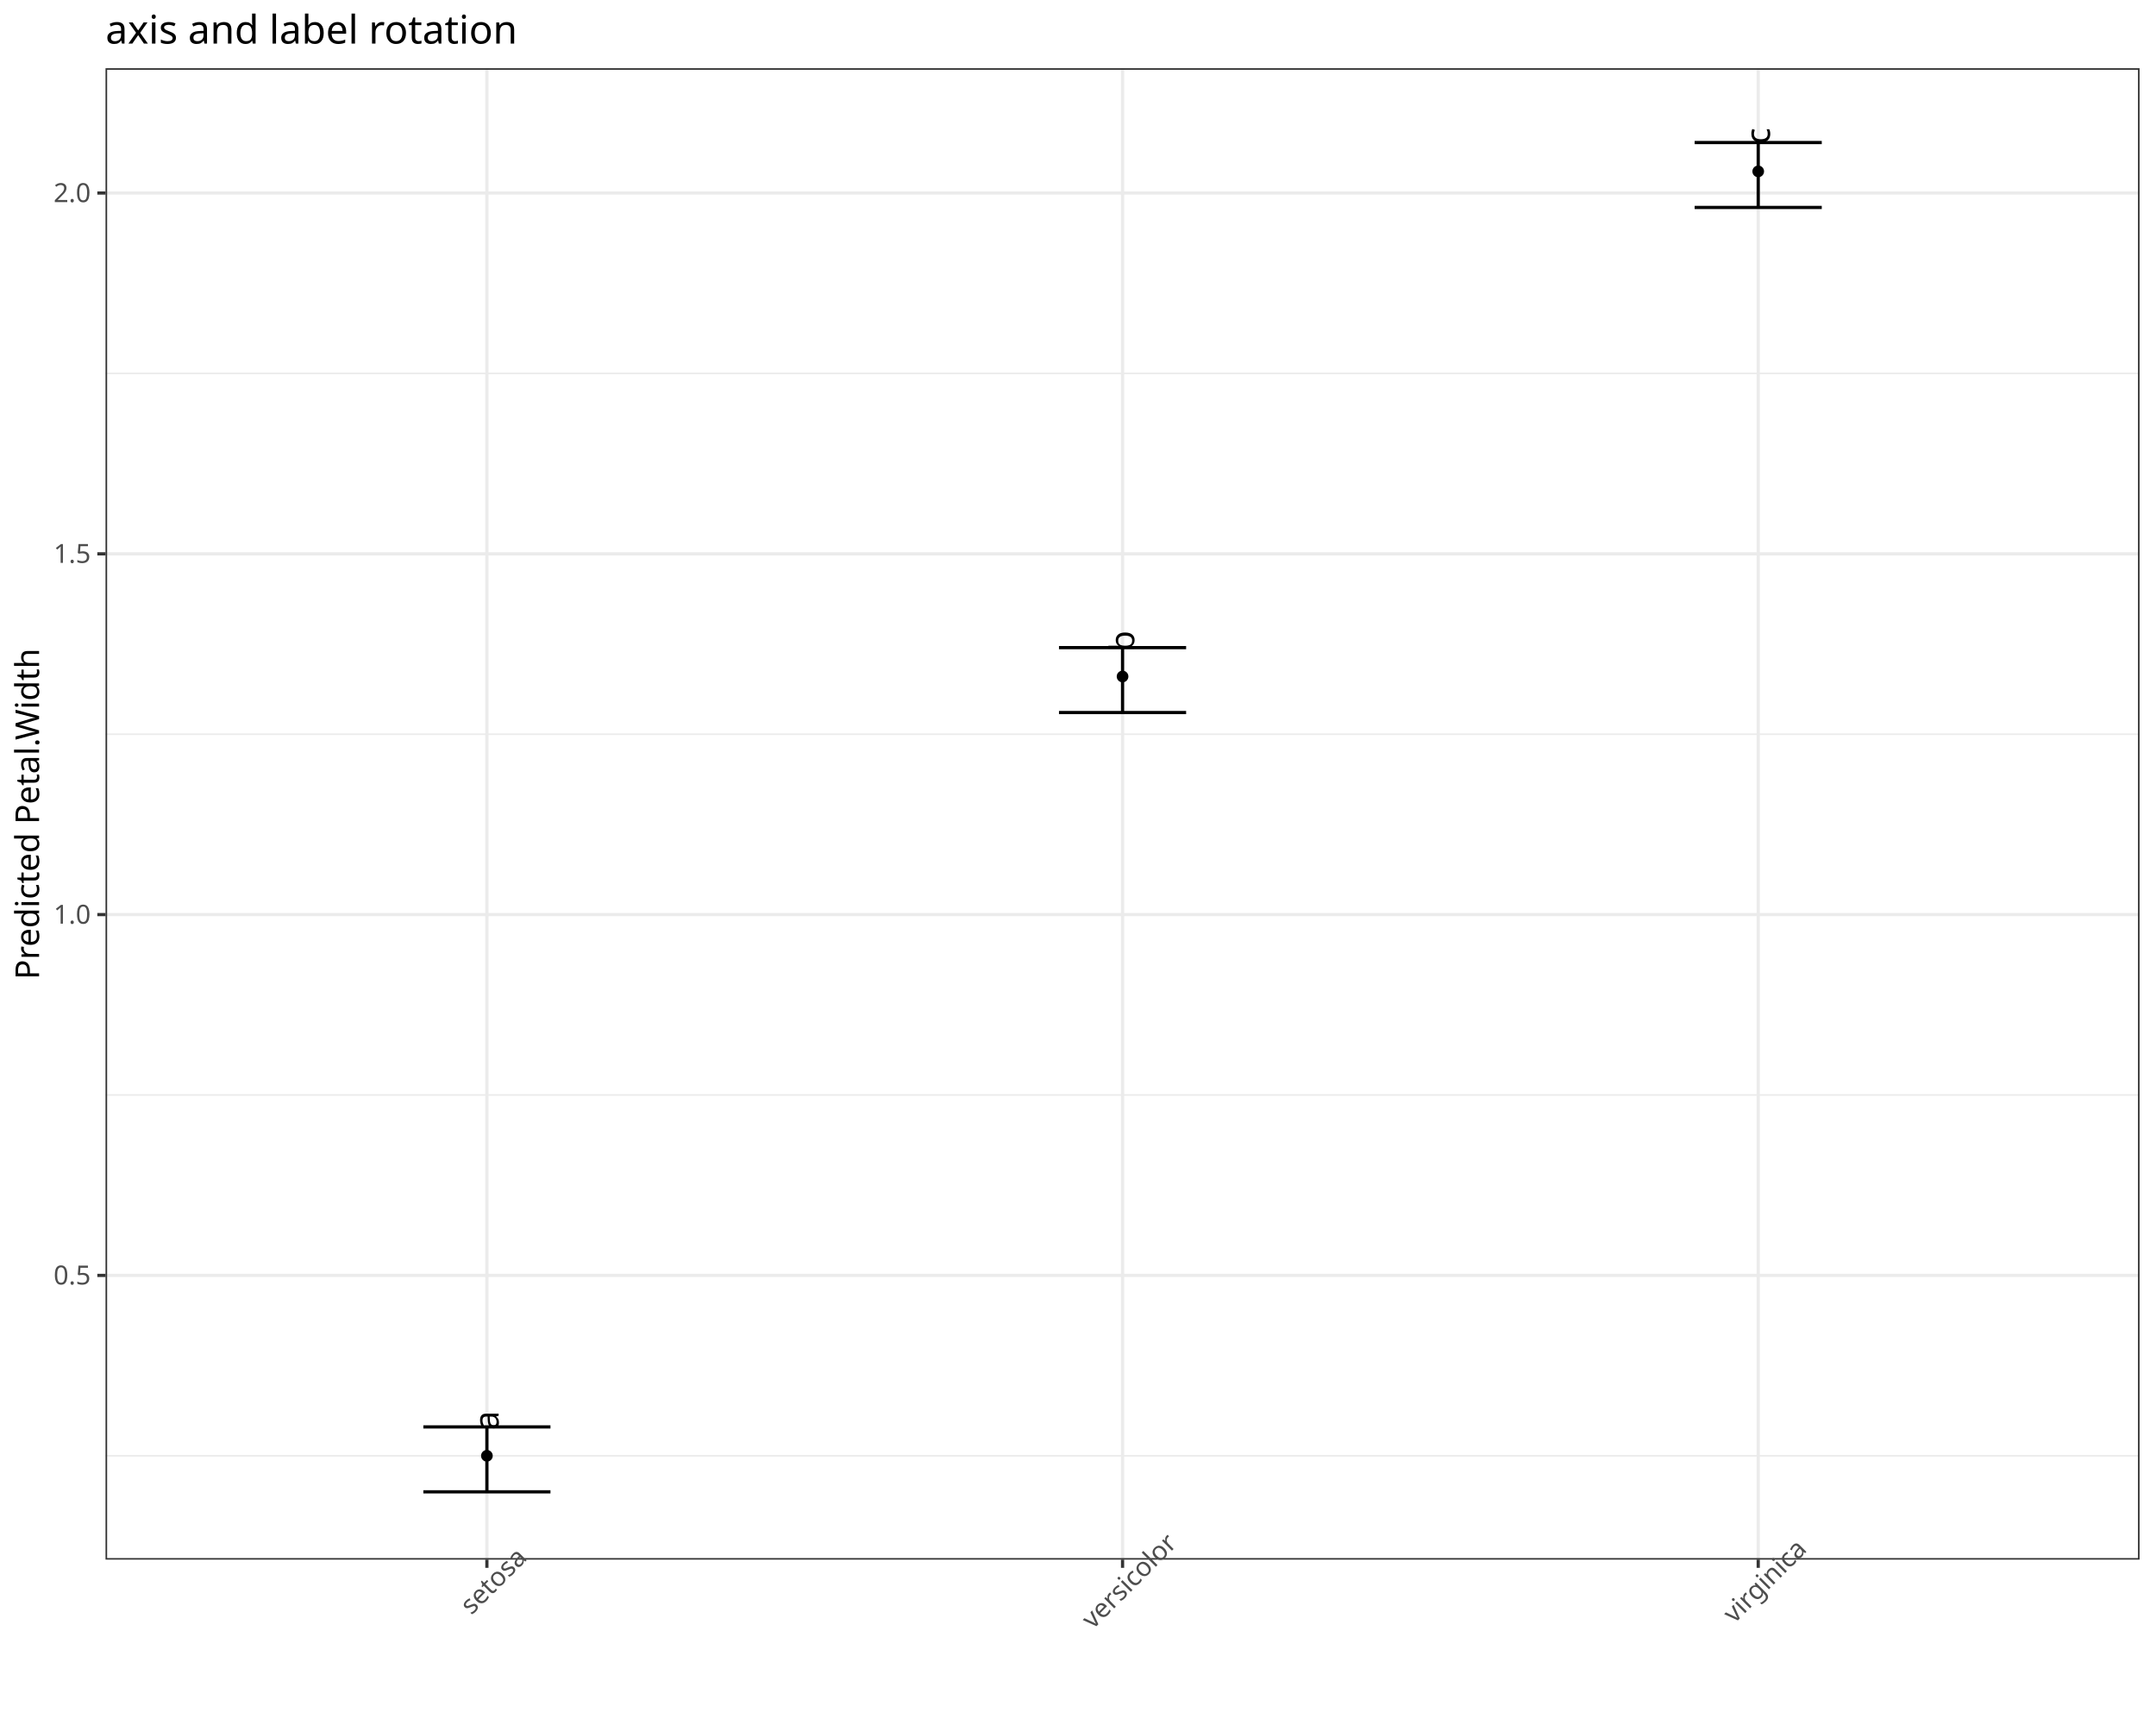
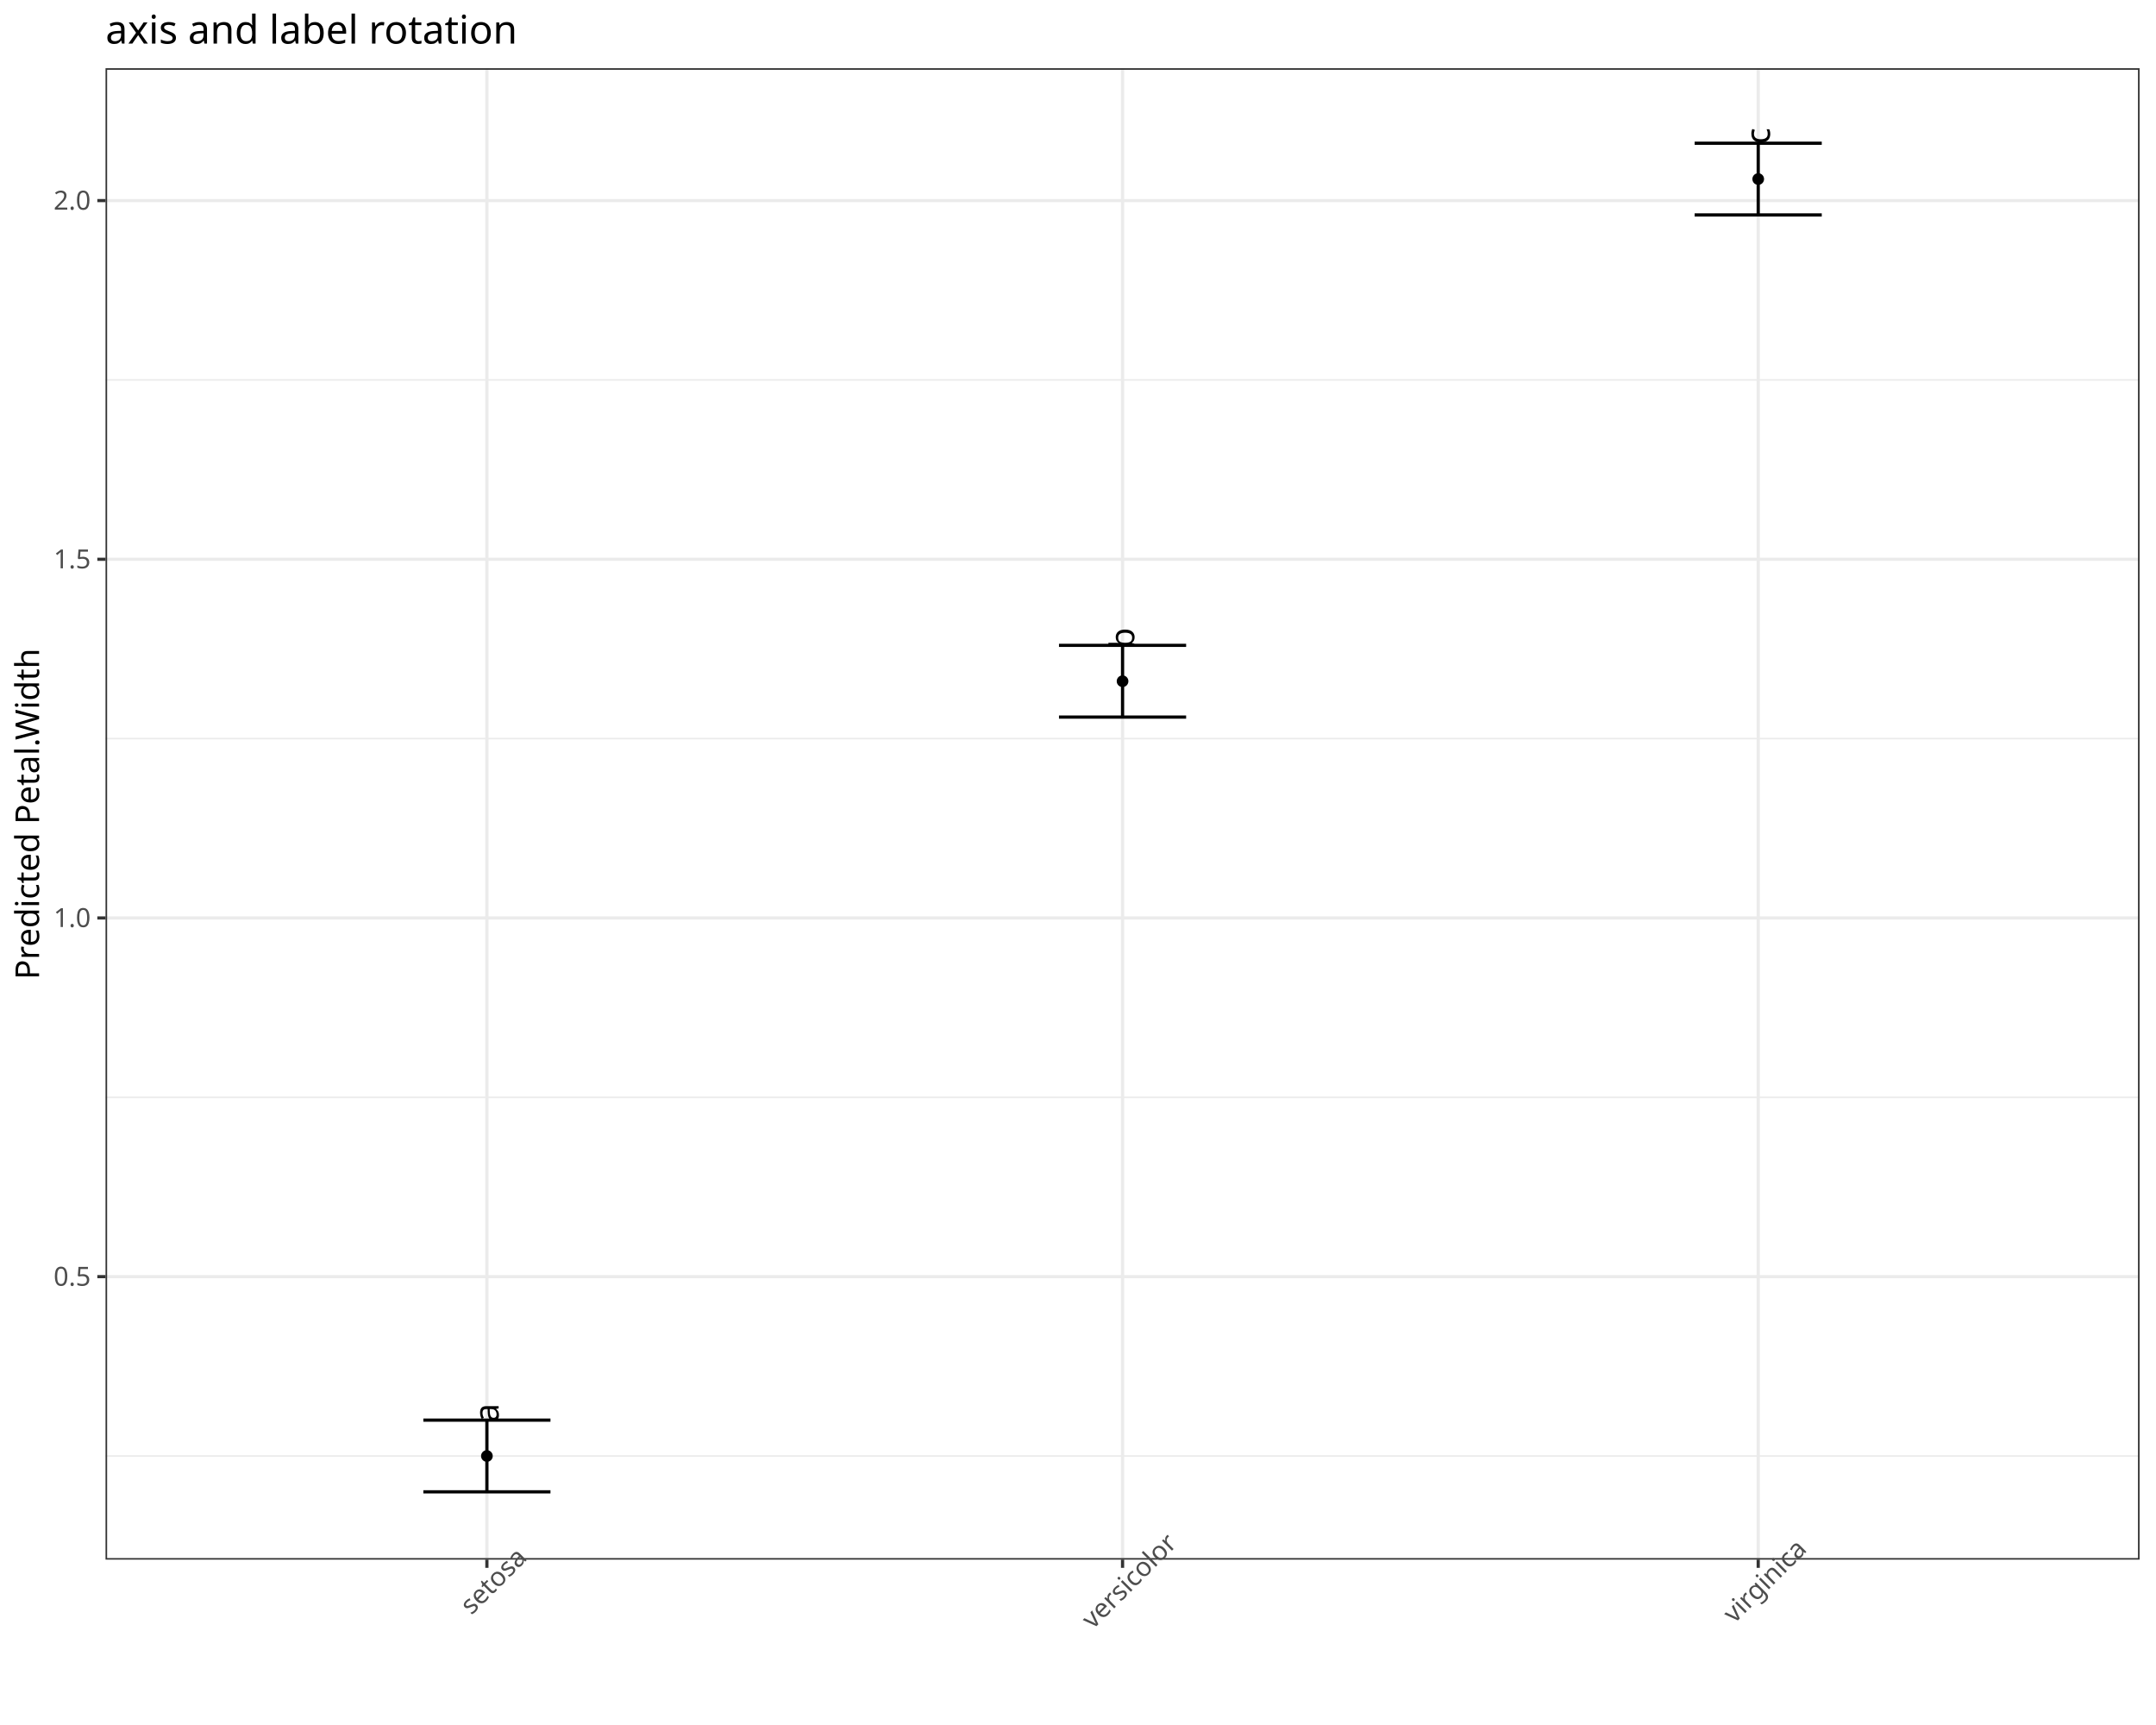
<svg xmlns="http://www.w3.org/2000/svg" class="svglite" data-engine-version="2.0" width="720.00pt" height="576.00pt" viewBox="0 0 720.00 576.00">
  <defs>
    <style type="text/css">
    .svglite line, .svglite polyline, .svglite polygon, .svglite path, .svglite rect, .svglite circle {
      fill: none;
      stroke: #000000;
      stroke-linecap: round;
      stroke-linejoin: round;
      stroke-miterlimit: 10.00;
    }
  </style>
  </defs>
  <rect width="100%" height="100%" style="stroke: none; fill: #FFFFFF;" />
  <defs>
    <clipPath id="cpMC4wMHw3MjAuMDB8MC4wMHw1NzYuMDA=">
      <rect x="0.00" y="0.00" width="720.00" height="576.00" />
    </clipPath>
  </defs>
  <g clip-path="url(#cpMC4wMHw3MjAuMDB8MC4wMHw1NzYuMDA=)">
    <rect x="0.00" y="0.00" width="720.00" height="576.00" style="stroke-width: 1.07; stroke: #FFFFFF; fill: #FFFFFF;" />
  </g>
  <defs>
    <clipPath id="cpMzUuMjR8NzE0LjUyfDIyLjc4fDUyMC43OQ==">
      <rect x="35.24" y="22.78" width="679.28" height="498.01" />
    </clipPath>
  </defs>
  <g clip-path="url(#cpMzUuMjR8NzE0LjUyfDIyLjc4fDUyMC43OQ==)">
    <rect x="35.24" y="22.78" width="679.28" height="498.01" style="stroke-width: 1.07; stroke: none; fill: #FFFFFF;" />
-     <polyline points="35.24,486.11 714.52,486.11 " style="stroke-width: 0.53; stroke: #EBEBEB; stroke-linecap: butt;" />
-     <polyline points="35.24,365.63 714.52,365.63 " style="stroke-width: 0.53; stroke: #EBEBEB; stroke-linecap: butt;" />
-     <polyline points="35.24,245.16 714.52,245.16 " style="stroke-width: 0.53; stroke: #EBEBEB; stroke-linecap: butt;" />
-     <polyline points="35.24,124.69 714.52,124.69 " style="stroke-width: 0.53; stroke: #EBEBEB; stroke-linecap: butt;" />
-     <polyline points="35.24,425.87 714.52,425.87 " style="stroke-width: 1.07; stroke: #EBEBEB; stroke-linecap: butt;" />
-     <polyline points="35.24,305.40 714.52,305.40 " style="stroke-width: 1.07; stroke: #EBEBEB; stroke-linecap: butt;" />
-     <polyline points="35.24,184.93 714.52,184.93 " style="stroke-width: 1.07; stroke: #EBEBEB; stroke-linecap: butt;" />
-     <polyline points="35.24,64.45 714.52,64.45 " style="stroke-width: 1.07; stroke: #EBEBEB; stroke-linecap: butt;" />
+     <polyline points="35.24,486.18 714.52,486.18 " style="stroke-width: 0.53; stroke: #EBEBEB; stroke-linecap: butt;" />
+     <polyline points="35.24,366.41 714.52,366.41 " style="stroke-width: 0.53; stroke: #EBEBEB; stroke-linecap: butt;" />
+     <polyline points="35.24,246.63 714.52,246.63 " style="stroke-width: 0.53; stroke: #EBEBEB; stroke-linecap: butt;" />
+     <polyline points="35.24,126.86 714.52,126.86 " style="stroke-width: 0.53; stroke: #EBEBEB; stroke-linecap: butt;" />
+     <polyline points="35.24,426.29 714.52,426.29 " style="stroke-width: 1.07; stroke: #EBEBEB; stroke-linecap: butt;" />
+     <polyline points="35.24,306.52 714.52,306.52 " style="stroke-width: 1.07; stroke: #EBEBEB; stroke-linecap: butt;" />
+     <polyline points="35.24,186.75 714.52,186.75 " style="stroke-width: 1.07; stroke: #EBEBEB; stroke-linecap: butt;" />
+     <polyline points="35.24,66.98 714.52,66.98 " style="stroke-width: 1.07; stroke: #EBEBEB; stroke-linecap: butt;" />
    <polyline points="162.60,520.79 162.60,22.78 " style="stroke-width: 1.07; stroke: #EBEBEB; stroke-linecap: butt;" />
    <polyline points="374.88,520.79 374.88,22.78 " style="stroke-width: 1.07; stroke: #EBEBEB; stroke-linecap: butt;" />
    <polyline points="587.16,520.79 587.16,22.78 " style="stroke-width: 1.07; stroke: #EBEBEB; stroke-linecap: butt;" />
-     <polyline points="141.38,476.47 183.83,476.47 " style="stroke-width: 1.07; stroke-linecap: butt;" />
-     <polyline points="162.60,476.47 162.60,498.15 " style="stroke-width: 1.07; stroke-linecap: butt;" />
+     <polyline points="141.38,474.20 183.83,474.20 " style="stroke-width: 1.07; stroke-linecap: butt;" />
+     <polyline points="162.60,474.20 162.60,498.15 " style="stroke-width: 1.07; stroke-linecap: butt;" />
    <polyline points="141.38,498.15 183.83,498.15 " style="stroke-width: 1.07; stroke-linecap: butt;" />
-     <polyline points="353.65,216.25 396.11,216.25 " style="stroke-width: 1.07; stroke-linecap: butt;" />
-     <polyline points="374.88,216.25 374.88,237.93 " style="stroke-width: 1.07; stroke-linecap: butt;" />
-     <polyline points="353.65,237.93 396.11,237.93 " style="stroke-width: 1.07; stroke-linecap: butt;" />
-     <polyline points="565.93,47.59 608.38,47.59 " style="stroke-width: 1.07; stroke-linecap: butt;" />
-     <polyline points="587.16,47.59 587.16,69.27 " style="stroke-width: 1.07; stroke-linecap: butt;" />
-     <polyline points="565.93,69.27 608.38,69.27 " style="stroke-width: 1.07; stroke-linecap: butt;" />
-     <text transform="translate(166.52,474.30) rotate(-90)" text-anchor="middle" style="font-size: 11.38px; font-family: sans;" textLength="6.33px" lengthAdjust="spacingAndGlyphs">a</text>
-     <text transform="translate(378.80,214.08) rotate(-90)" text-anchor="middle" style="font-size: 11.38px; font-family: sans;" textLength="6.33px" lengthAdjust="spacingAndGlyphs">b</text>
+     <polyline points="353.65,215.49 396.11,215.49 " style="stroke-width: 1.07; stroke-linecap: butt;" />
+     <polyline points="374.88,215.49 374.88,239.45 " style="stroke-width: 1.07; stroke-linecap: butt;" />
+     <polyline points="353.65,239.45 396.11,239.45 " style="stroke-width: 1.07; stroke-linecap: butt;" />
+     <polyline points="565.93,47.82 608.38,47.82 " style="stroke-width: 1.07; stroke-linecap: butt;" />
+     <polyline points="587.16,47.82 587.16,71.77 " style="stroke-width: 1.07; stroke-linecap: butt;" />
+     <polyline points="565.93,71.77 608.38,71.77 " style="stroke-width: 1.07; stroke-linecap: butt;" />
+     <text transform="translate(166.52,471.80) rotate(-90)" text-anchor="middle" style="font-size: 11.38px; font-family: sans;" textLength="6.33px" lengthAdjust="spacingAndGlyphs">a</text>
+     <text transform="translate(378.80,213.10) rotate(-90)" text-anchor="middle" style="font-size: 11.38px; font-family: sans;" textLength="6.33px" lengthAdjust="spacingAndGlyphs">b</text>
    <text transform="translate(591.07,45.42) rotate(-90)" text-anchor="middle" style="font-size: 11.38px; font-family: sans;" textLength="5.70px" lengthAdjust="spacingAndGlyphs">c</text>
-     <circle cx="162.60" cy="486.11" r="1.95" style="stroke-width: 0.71; stroke: none; fill: #000000;" />
-     <circle cx="374.88" cy="225.89" r="1.95" style="stroke-width: 0.71; stroke: none; fill: #000000;" />
-     <circle cx="587.16" cy="57.23" r="1.95" style="stroke-width: 0.71; stroke: none; fill: #000000;" />
+     <circle cx="162.60" cy="486.18" r="1.95" style="stroke-width: 0.71; stroke: none; fill: #000000;" />
+     <circle cx="374.88" cy="227.47" r="1.95" style="stroke-width: 0.71; stroke: none; fill: #000000;" />
+     <circle cx="587.16" cy="59.79" r="1.95" style="stroke-width: 0.71; stroke: none; fill: #000000;" />
    <rect x="35.24" y="22.78" width="679.28" height="498.01" style="stroke-width: 1.07; stroke: #333333;" />
  </g>
  <g clip-path="url(#cpMC4wMHw3MjAuMDB8MC4wMHw1NzYuMDA=)">
-     <text x="30.31" y="428.90" text-anchor="end" style="font-size: 8.80px; fill: #4D4D4D; font-family: sans;" textLength="12.23px" lengthAdjust="spacingAndGlyphs">0.5</text>
-     <text x="30.31" y="308.43" text-anchor="end" style="font-size: 8.80px; fill: #4D4D4D; font-family: sans;" textLength="12.23px" lengthAdjust="spacingAndGlyphs">1.0</text>
-     <text x="30.31" y="187.95" text-anchor="end" style="font-size: 8.80px; fill: #4D4D4D; font-family: sans;" textLength="12.23px" lengthAdjust="spacingAndGlyphs">1.5</text>
-     <text x="30.31" y="67.48" text-anchor="end" style="font-size: 8.80px; fill: #4D4D4D; font-family: sans;" textLength="12.23px" lengthAdjust="spacingAndGlyphs">2.0</text>
-     <polyline points="32.50,425.87 35.24,425.87 " style="stroke-width: 1.07; stroke: #333333; stroke-linecap: butt;" />
-     <polyline points="32.50,305.40 35.24,305.40 " style="stroke-width: 1.07; stroke: #333333; stroke-linecap: butt;" />
-     <polyline points="32.50,184.93 35.24,184.93 " style="stroke-width: 1.07; stroke: #333333; stroke-linecap: butt;" />
-     <polyline points="32.50,64.45 35.24,64.45 " style="stroke-width: 1.07; stroke: #333333; stroke-linecap: butt;" />
+     <text x="30.31" y="429.32" text-anchor="end" style="font-size: 8.80px; fill: #4D4D4D; font-family: sans;" textLength="12.23px" lengthAdjust="spacingAndGlyphs">0.5</text>
+     <text x="30.31" y="309.55" text-anchor="end" style="font-size: 8.80px; fill: #4D4D4D; font-family: sans;" textLength="12.23px" lengthAdjust="spacingAndGlyphs">1.0</text>
+     <text x="30.31" y="189.78" text-anchor="end" style="font-size: 8.80px; fill: #4D4D4D; font-family: sans;" textLength="12.23px" lengthAdjust="spacingAndGlyphs">1.5</text>
+     <text x="30.31" y="70.01" text-anchor="end" style="font-size: 8.80px; fill: #4D4D4D; font-family: sans;" textLength="12.23px" lengthAdjust="spacingAndGlyphs">2.0</text>
+     <polyline points="32.50,426.29 35.24,426.29 " style="stroke-width: 1.07; stroke: #333333; stroke-linecap: butt;" />
+     <polyline points="32.50,306.52 35.24,306.52 " style="stroke-width: 1.07; stroke: #333333; stroke-linecap: butt;" />
+     <polyline points="32.50,186.75 35.24,186.75 " style="stroke-width: 1.07; stroke: #333333; stroke-linecap: butt;" />
+     <polyline points="32.50,66.98 35.24,66.98 " style="stroke-width: 1.07; stroke: #333333; stroke-linecap: butt;" />
    <polyline points="162.60,523.53 162.60,520.79 " style="stroke-width: 1.07; stroke: #333333; stroke-linecap: butt;" />
    <polyline points="374.88,523.53 374.88,520.79 " style="stroke-width: 1.07; stroke: #333333; stroke-linecap: butt;" />
    <polyline points="587.16,523.53 587.16,520.79 " style="stroke-width: 1.07; stroke: #333333; stroke-linecap: butt;" />
    <text transform="translate(166.89,530.00) rotate(-45)" text-anchor="middle" style="font-size: 8.80px; fill: #4D4D4D; font-family: sans;" textLength="25.94px" lengthAdjust="spacingAndGlyphs">setosa</text>
    <text transform="translate(379.16,530.00) rotate(-45)" text-anchor="middle" style="font-size: 8.80px; fill: #4D4D4D; font-family: sans;" textLength="37.66px" lengthAdjust="spacingAndGlyphs">versicolor</text>
    <text transform="translate(591.44,530.00) rotate(-45)" text-anchor="middle" style="font-size: 8.80px; fill: #4D4D4D; font-family: sans;" textLength="32.28px" lengthAdjust="spacingAndGlyphs">virginica</text>
    <text transform="translate(13.05,271.79) rotate(-90)" text-anchor="middle" style="font-size: 11.00px; font-family: sans;" textLength="105.78px" lengthAdjust="spacingAndGlyphs">Predicted Petal.Width</text>
    <text x="35.24" y="14.56" style="font-size: 13.20px; font-family: sans;" textLength="128.42px" lengthAdjust="spacingAndGlyphs">axis and label rotation</text>
  </g>
</svg>
